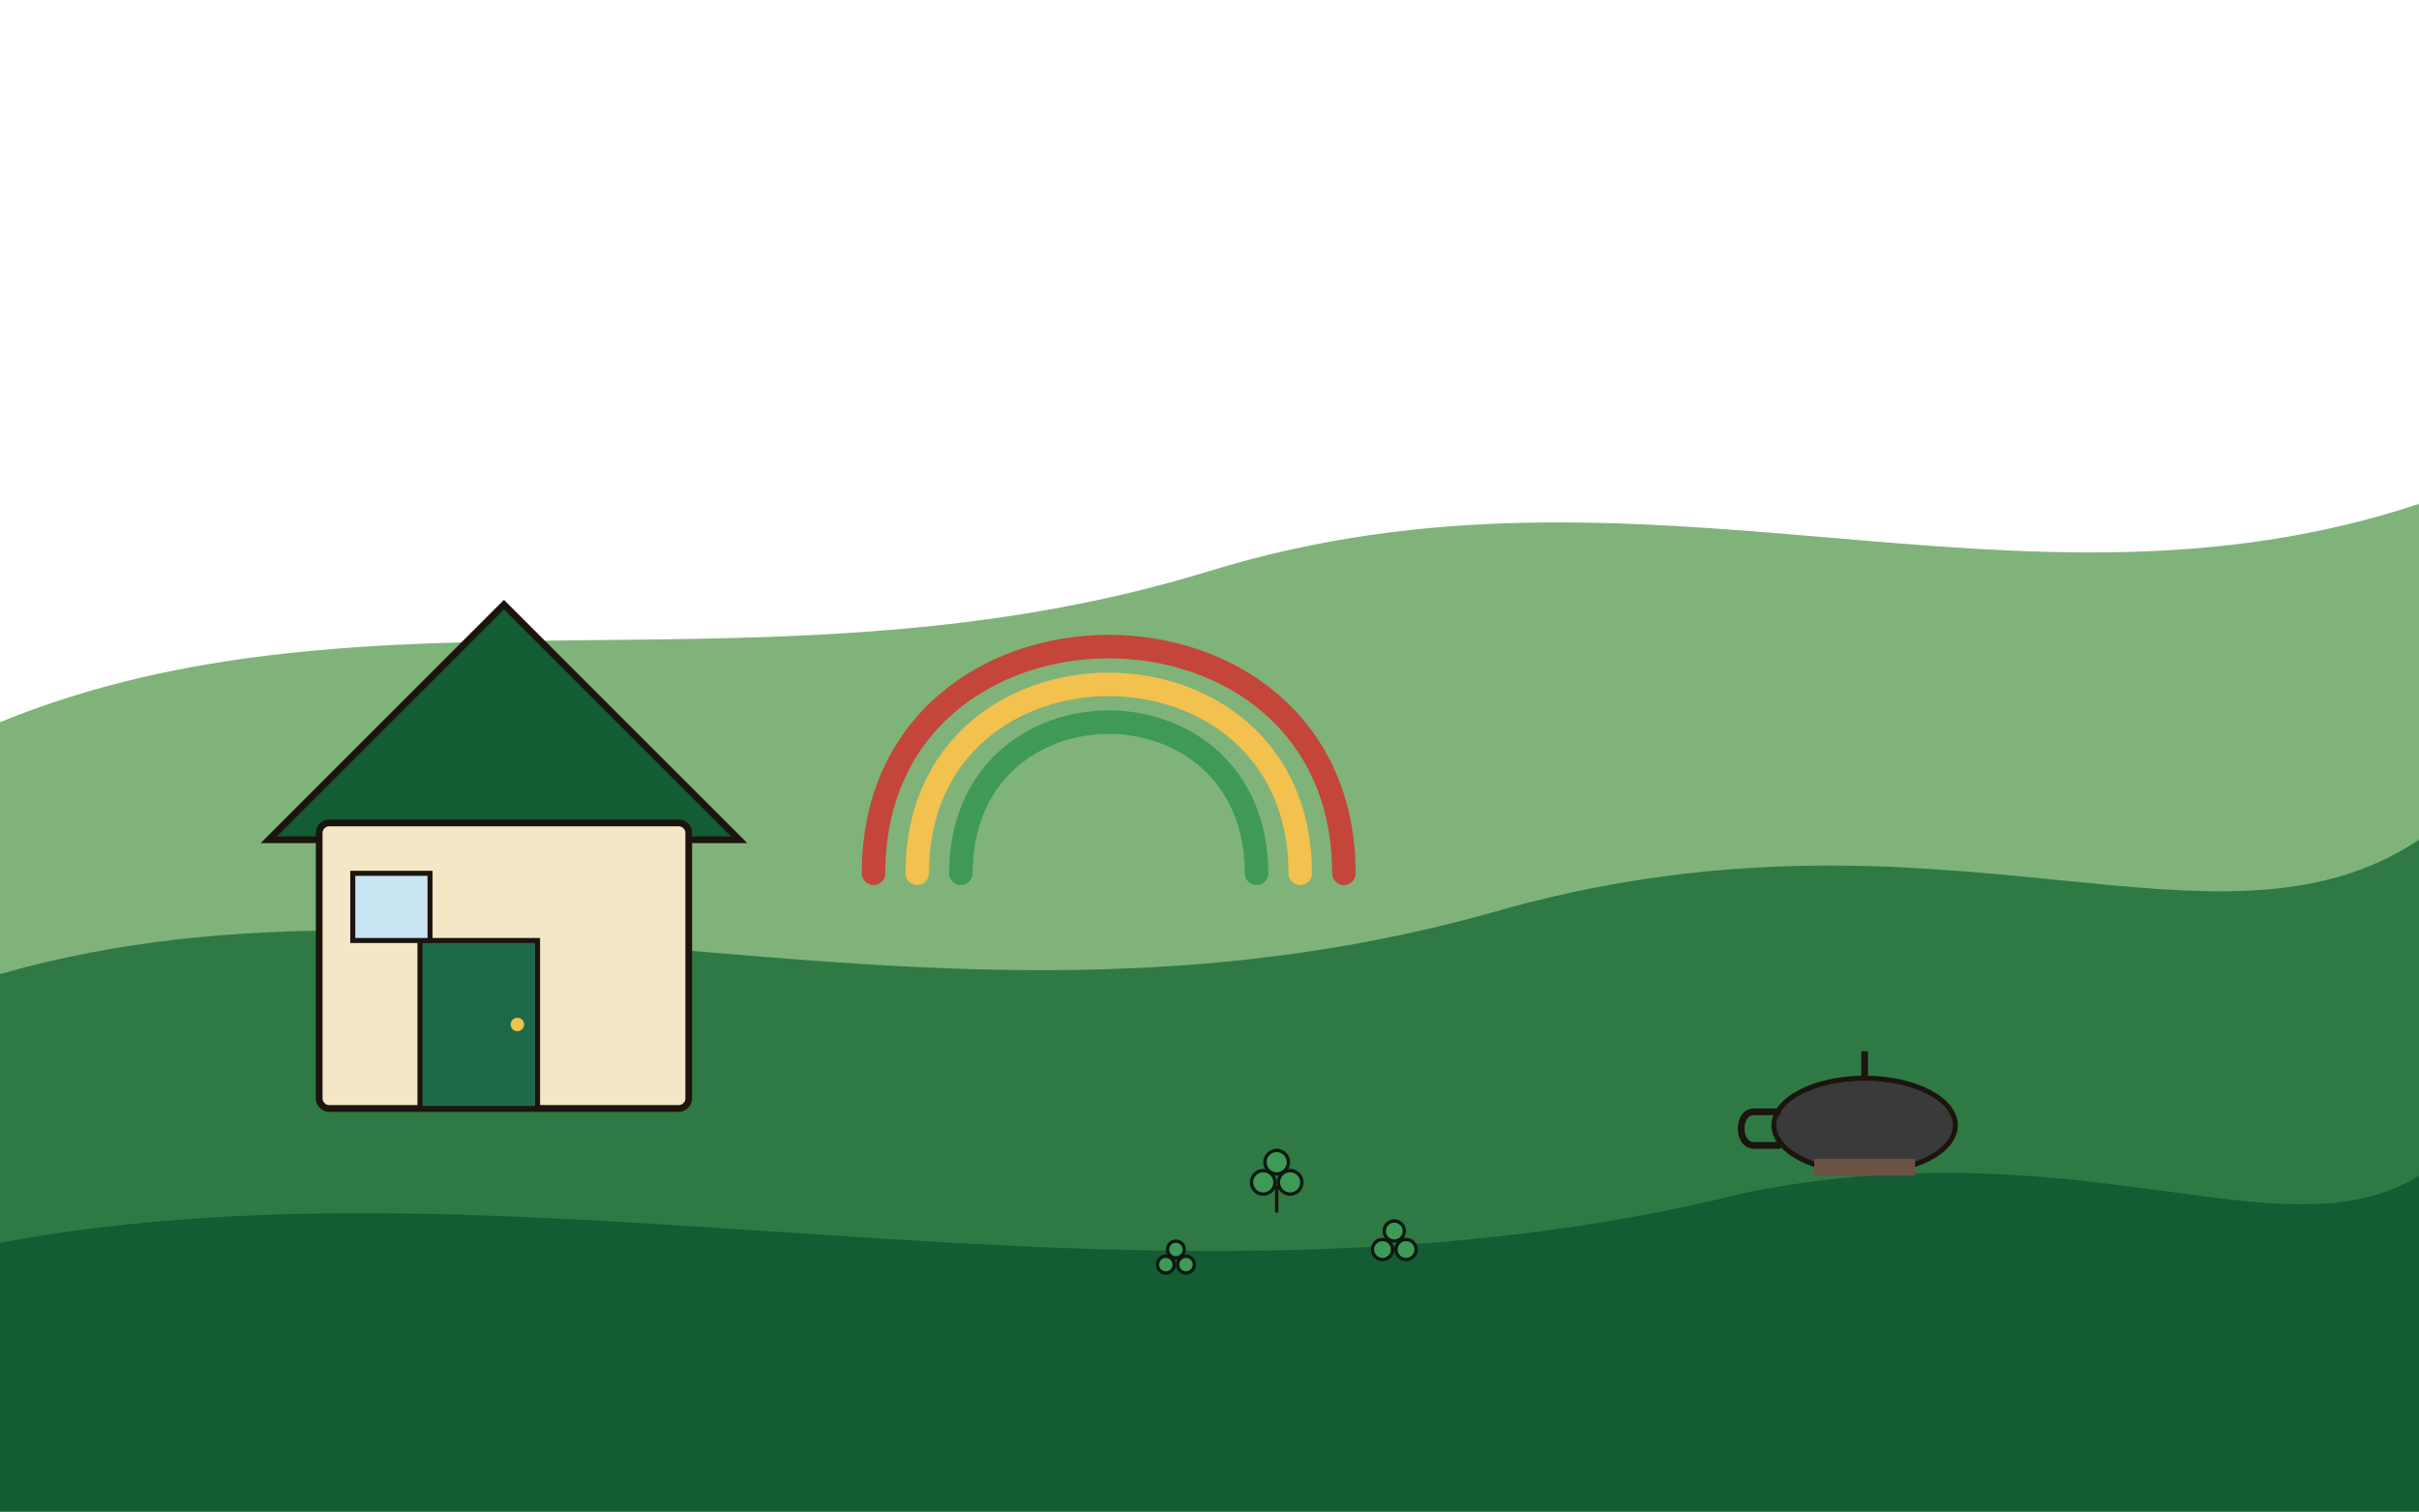
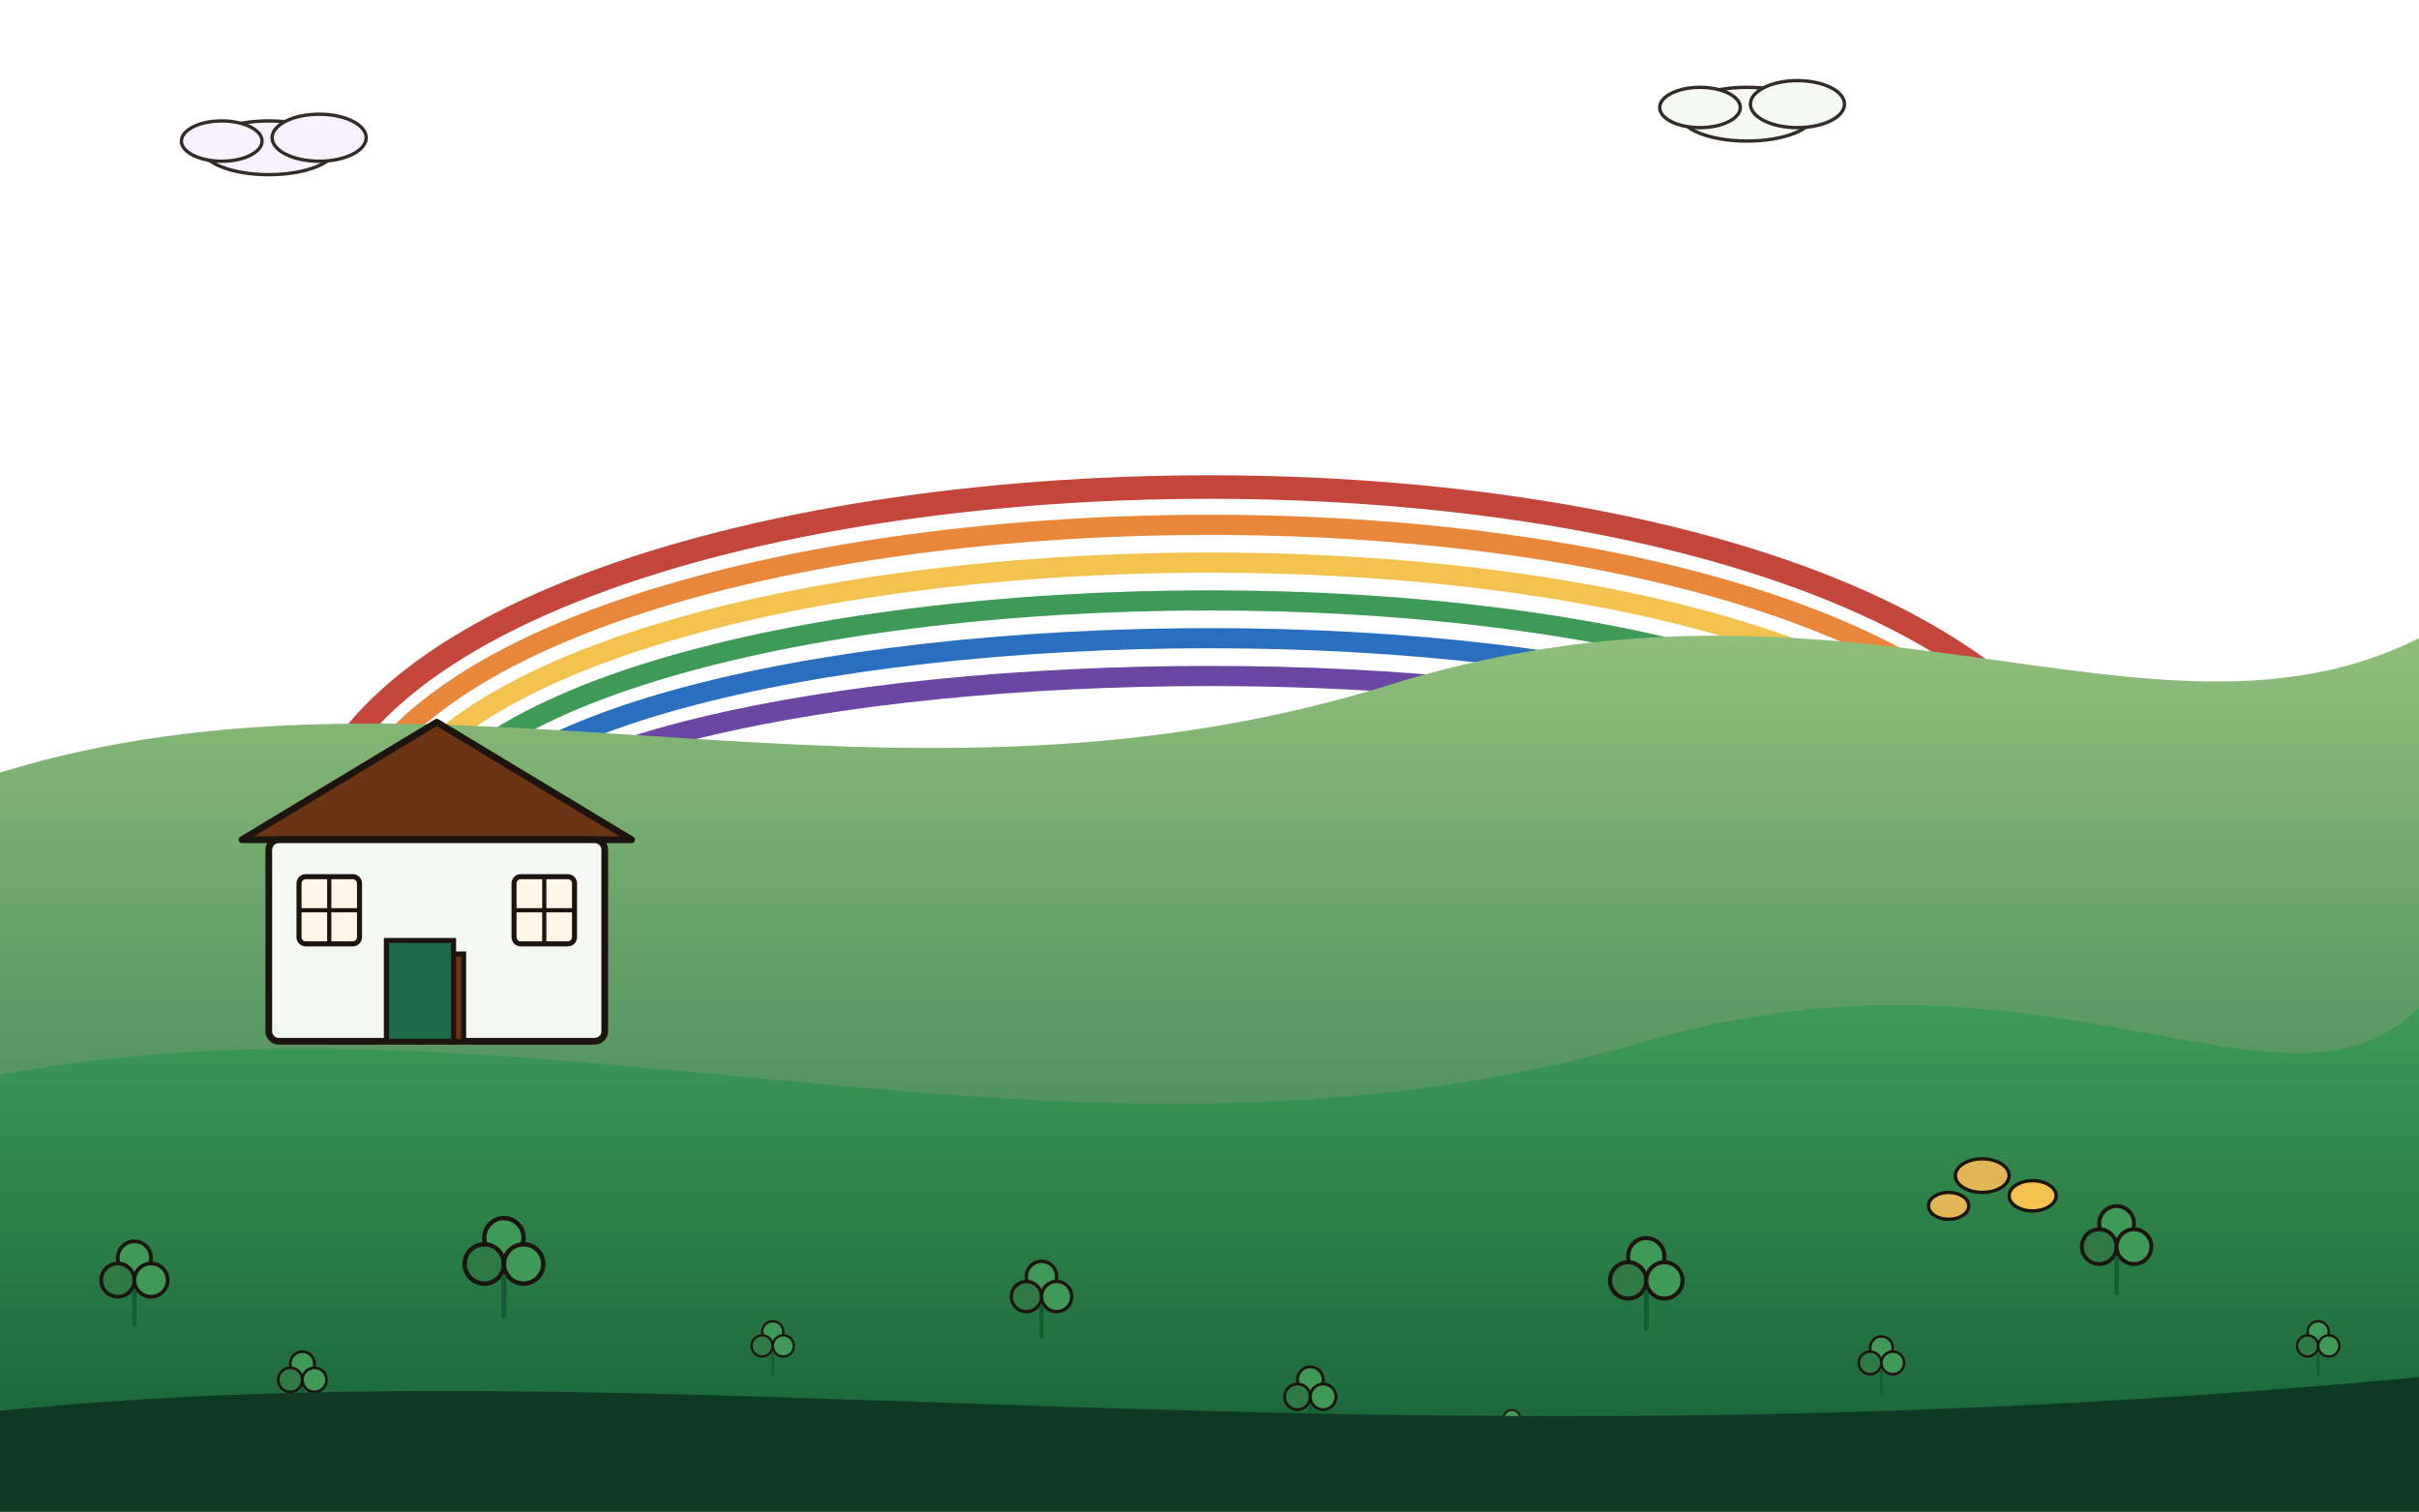
<svg xmlns="http://www.w3.org/2000/svg" viewBox="0 0 1440 900" fill="none" id="scene-site">
-   <path d="M0 430C220 340 460 420 720 340C980 260 1200 380 1440 300V900H0Z" fill="#7FB37A" />
-   <path d="M0 580C280 500 560 640 900 540C1160 470 1320 580 1440 500V900H0Z" fill="#2F7A44" />
-   <path d="M0 740C320 680 680 800 1040 710C1240 670 1360 750 1440 700V900H0Z" fill="#145C34" />
-   <g id="rainbow" fill="none" stroke-linecap="round">
-     <path d="M520 520c0-180 280-180 280 0" stroke="#C4453A" stroke-width="14" />
-     <path d="M546 520c0-150 228-150 228 0" stroke="#F2C14E" stroke-width="14" />
-     <path d="M572 520c0-120 176-120 176 0" stroke="#3E9A56" stroke-width="14" />
+   <defs>
+     <linearGradient id="back" x1="0" y1="0" x2="0" y2="1">
+       <stop offset="0" stop-color="#8FBF7A" />
+       <stop offset="1" stop-color="#1E6A48" />
+     </linearGradient>
+     <linearGradient id="mid" x1="0" y1="0" x2="0" y2="1">
+       <stop offset="0" stop-color="#3E9A56" />
+       <stop offset="1" stop-color="#145C34" />
+     </linearGradient>
+   </defs>
+   <g transform="translate(160 80)" fill="#F7F1FF" stroke="#1C140E" stroke-width="2" opacity="0.9">
+     <ellipse cx="0" cy="8" rx="40" ry="16" />
+     <ellipse cx="30" cy="2" rx="28" ry="14" />
+     <ellipse cx="-28" cy="4" rx="24" ry="12" />
  </g>
-   <g id="green-cottage">
-     <path d="M160 500L300 360L440 500Z" fill="#145C34" stroke="#1C140E" stroke-width="4" />
-     <rect x="190" y="490" width="220" height="170" rx="6" fill="#F4E7C8" stroke="#1C140E" stroke-width="4" />
-     <rect x="250" y="560" width="70" height="100" fill="#1E6A48" stroke="#1C140E" stroke-width="3" />
-     <circle cx="308" cy="610" r="4" fill="#F2C14E" />
-     <rect x="210" y="520" width="46" height="40" fill="#C9E4F2" stroke="#1C140E" stroke-width="3" />
+   <g transform="translate(1040 60)" fill="#F4F7F2" stroke="#1C140E" stroke-width="2" opacity="0.9">
+     <ellipse cx="0" cy="8" rx="40" ry="16" />
+     <ellipse cx="30" cy="2" rx="28" ry="14" />
+     <ellipse cx="-28" cy="4" rx="24" ry="12" />
  </g>
-   <g id="kettle" transform="translate(1040 600)">
-     <ellipse cx="70" cy="70" rx="54" ry="28" fill="#3A3A3A" stroke="#1C140E" stroke-width="3" />
-     <path d="M20 62h-16c-10 0-10 20 0 20h16" stroke="#1C140E" stroke-width="4" fill="none" />
-     <path d="M70 42v-16" stroke="#1C140E" stroke-width="4" />
-     <rect x="40" y="90" width="60" height="10" fill="#6B5344" />
+   <g id="rainbow">
+     <path d="M180 520C180 220 1260 200 1260 540" stroke="#C4453A" stroke-width="14" fill="none" />
+     <path d="M200 520C200 250 1240 230 1240 540" stroke="#E8873A" stroke-width="12" fill="none" />
+     <path d="M220 520C220 280 1220 260 1220 540" stroke="#F2C14E" stroke-width="12" fill="none" />
+     <path d="M240 520C240 310 1200 290 1200 540" stroke="#3E9A56" stroke-width="12" fill="none" />
+     <path d="M260 520C260 340 1180 320 1180 540" stroke="#2A6FBF" stroke-width="12" fill="none" />
+     <path d="M280 520C280 370 1160 350 1160 540" stroke="#6B46A3" stroke-width="12" fill="none" />
  </g>
-   <g id="clover-patch" fill="#3E9A56" stroke="#0C1812" stroke-width="2">
-     <g transform="translate(760 700)">
-       <circle cx="0" cy="-8" r="7" />
-       <circle cx="-8" cy="4" r="7" />
-       <circle cx="8" cy="4" r="7" />
-       <path d="M0 6v16" stroke="#1C140E" fill="none" />
+   <path d="M0 460C260 380 520 500 820 410C1100 320 1280 460 1440 380V900H0Z" fill="url(#back)" />
+   <g id="cottage">
+     <path d="M144 500L260 430L376 500Z" fill="#6B3414" stroke="#1C140E" stroke-width="4" stroke-linejoin="round" />
+     <rect x="160" y="500" width="200" height="120" rx="6" fill="#F4F7F2" stroke="#1C140E" stroke-width="4" />
+     <rect x="178" y="522" width="36" height="40" rx="4" fill="#FFF6EA" stroke="#1C140E" stroke-width="3" />
+     <path d="M196 522v40M178 542h36" stroke="#1C140E" stroke-width="2.5" />
+     <rect x="306" y="522" width="36" height="40" rx="4" fill="#FFF6EA" stroke="#1C140E" stroke-width="3" />
+     <path d="M324 522v40M306 542h36" stroke="#1C140E" stroke-width="2.5" />
+     <path d="M244 568h32v52h-32z" fill="#6B3414" stroke="#1C140E" stroke-width="3" />
+     <circle cx="268" cy="594" r="3" fill="#E2B657" />
+   </g>
+   <rect x="230" y="560" width="40" height="60" fill="#1E6A48" stroke="#1C140E" stroke-width="3" />
+   <path d="M0 640C320 580 640 720 980 620C1220 550 1360 680 1440 600V900H0Z" fill="url(#mid)" />
+   <g>
+     <g id="clover" transform="translate(80 760) scale(1.1)">
+       <circle cx="0" cy="-10" r="9" fill="#3E9A56" stroke="#1C140E" stroke-width="2" />
+       <circle cx="-9" cy="2" r="9" fill="#2F7A44" stroke="#1C140E" stroke-width="2" />
+       <circle cx="9" cy="2" r="9" fill="#3E9A56" stroke="#1C140E" stroke-width="2" />
+       <path d="M0 8v18" stroke="#145C34" stroke-width="2.4" stroke-linecap="round" />
    </g>
-     <g transform="translate(830 740)">
-       <circle cx="0" cy="-7" r="6" />
-       <circle cx="-7" cy="4" r="6" />
-       <circle cx="7" cy="4" r="6" />
+     <g id="clover" transform="translate(180 820) scale(0.8)">
+       <circle cx="0" cy="-10" r="9" fill="#3E9A56" stroke="#1C140E" stroke-width="2" />
+       <circle cx="-9" cy="2" r="9" fill="#2F7A44" stroke="#1C140E" stroke-width="2" />
+       <circle cx="9" cy="2" r="9" fill="#3E9A56" stroke="#1C140E" stroke-width="2" />
+       <path d="M0 8v18" stroke="#145C34" stroke-width="2.4" stroke-linecap="round" />
    </g>
-     <g transform="translate(700 750)">
-       <circle cx="0" cy="-6" r="5" />
-       <circle cx="-6" cy="3" r="5" />
-       <circle cx="6" cy="3" r="5" />
+     <g id="clover" transform="translate(300 750) scale(1.3)">
+       <circle cx="0" cy="-10" r="9" fill="#3E9A56" stroke="#1C140E" stroke-width="2" />
+       <circle cx="-9" cy="2" r="9" fill="#2F7A44" stroke="#1C140E" stroke-width="2" />
+       <circle cx="9" cy="2" r="9" fill="#3E9A56" stroke="#1C140E" stroke-width="2" />
+       <path d="M0 8v18" stroke="#145C34" stroke-width="2.4" stroke-linecap="round" />
+     </g>
+     <g id="clover" transform="translate(460 800) scale(0.7)">
+       <circle cx="0" cy="-10" r="9" fill="#3E9A56" stroke="#1C140E" stroke-width="2" />
+       <circle cx="-9" cy="2" r="9" fill="#2F7A44" stroke="#1C140E" stroke-width="2" />
+       <circle cx="9" cy="2" r="9" fill="#3E9A56" stroke="#1C140E" stroke-width="2" />
+       <path d="M0 8v18" stroke="#145C34" stroke-width="2.4" stroke-linecap="round" />
+     </g>
+     <g id="clover" transform="translate(620 770) scale(1)">
+       <circle cx="0" cy="-10" r="9" fill="#3E9A56" stroke="#1C140E" stroke-width="2" />
+       <circle cx="-9" cy="2" r="9" fill="#2F7A44" stroke="#1C140E" stroke-width="2" />
+       <circle cx="9" cy="2" r="9" fill="#3E9A56" stroke="#1C140E" stroke-width="2" />
+       <path d="M0 8v18" stroke="#145C34" stroke-width="2.4" stroke-linecap="round" />
+     </g>
+     <g id="clover" transform="translate(780 830) scale(0.85)">
+       <circle cx="0" cy="-10" r="9" fill="#3E9A56" stroke="#1C140E" stroke-width="2" />
+       <circle cx="-9" cy="2" r="9" fill="#2F7A44" stroke="#1C140E" stroke-width="2" />
+       <circle cx="9" cy="2" r="9" fill="#3E9A56" stroke="#1C140E" stroke-width="2" />
+       <path d="M0 8v18" stroke="#145C34" stroke-width="2.4" stroke-linecap="round" />
+     </g>
+     <g id="clover" transform="translate(980 760) scale(1.2)">
+       <circle cx="0" cy="-10" r="9" fill="#3E9A56" stroke="#1C140E" stroke-width="2" />
+       <circle cx="-9" cy="2" r="9" fill="#2F7A44" stroke="#1C140E" stroke-width="2" />
+       <circle cx="9" cy="2" r="9" fill="#3E9A56" stroke="#1C140E" stroke-width="2" />
+       <path d="M0 8v18" stroke="#145C34" stroke-width="2.4" stroke-linecap="round" />
+     </g>
+     <g id="clover" transform="translate(1120 810) scale(0.75)">
+       <circle cx="0" cy="-10" r="9" fill="#3E9A56" stroke="#1C140E" stroke-width="2" />
+       <circle cx="-9" cy="2" r="9" fill="#2F7A44" stroke="#1C140E" stroke-width="2" />
+       <circle cx="9" cy="2" r="9" fill="#3E9A56" stroke="#1C140E" stroke-width="2" />
+       <path d="M0 8v18" stroke="#145C34" stroke-width="2.4" stroke-linecap="round" />
+     </g>
+     <g id="clover" transform="translate(1260 740) scale(1.15)">
+       <circle cx="0" cy="-10" r="9" fill="#3E9A56" stroke="#1C140E" stroke-width="2" />
+       <circle cx="-9" cy="2" r="9" fill="#2F7A44" stroke="#1C140E" stroke-width="2" />
+       <circle cx="9" cy="2" r="9" fill="#3E9A56" stroke="#1C140E" stroke-width="2" />
+       <path d="M0 8v18" stroke="#145C34" stroke-width="2.4" stroke-linecap="round" />
+     </g>
+     <g id="clover" transform="translate(1380 800) scale(0.7)">
+       <circle cx="0" cy="-10" r="9" fill="#3E9A56" stroke="#1C140E" stroke-width="2" />
+       <circle cx="-9" cy="2" r="9" fill="#2F7A44" stroke="#1C140E" stroke-width="2" />
+       <circle cx="9" cy="2" r="9" fill="#3E9A56" stroke="#1C140E" stroke-width="2" />
+       <path d="M0 8v18" stroke="#145C34" stroke-width="2.4" stroke-linecap="round" />
+     </g>
+     <g id="clover" transform="translate(400 860) scale(0.6)">
+       <circle cx="0" cy="-10" r="9" fill="#3E9A56" stroke="#1C140E" stroke-width="2" />
+       <circle cx="-9" cy="2" r="9" fill="#2F7A44" stroke="#1C140E" stroke-width="2" />
+       <circle cx="9" cy="2" r="9" fill="#3E9A56" stroke="#1C140E" stroke-width="2" />
+       <path d="M0 8v18" stroke="#145C34" stroke-width="2.4" stroke-linecap="round" />
+     </g>
+     <g id="clover" transform="translate(900 850) scale(0.55)">
+       <circle cx="0" cy="-10" r="9" fill="#3E9A56" stroke="#1C140E" stroke-width="2" />
+       <circle cx="-9" cy="2" r="9" fill="#2F7A44" stroke="#1C140E" stroke-width="2" />
+       <circle cx="9" cy="2" r="9" fill="#3E9A56" stroke="#1C140E" stroke-width="2" />
+       <path d="M0 8v18" stroke="#145C34" stroke-width="2.4" stroke-linecap="round" />
    </g>
  </g>
+   <g id="coins">
+     <ellipse cx="1180" cy="700" rx="16" ry="10" fill="#E2B657" stroke="#1C140E" stroke-width="2" />
+     <ellipse cx="1210" cy="712" rx="14" ry="9" fill="#F2C14E" stroke="#1C140E" stroke-width="2" />
+     <ellipse cx="1160" cy="718" rx="12" ry="8" fill="#E2B657" stroke="#1C140E" stroke-width="2" />
+   </g>
+   <path d="M0 840C400 800 800 880 1440 820V900H0Z" fill="#0E3A24" />
</svg>
